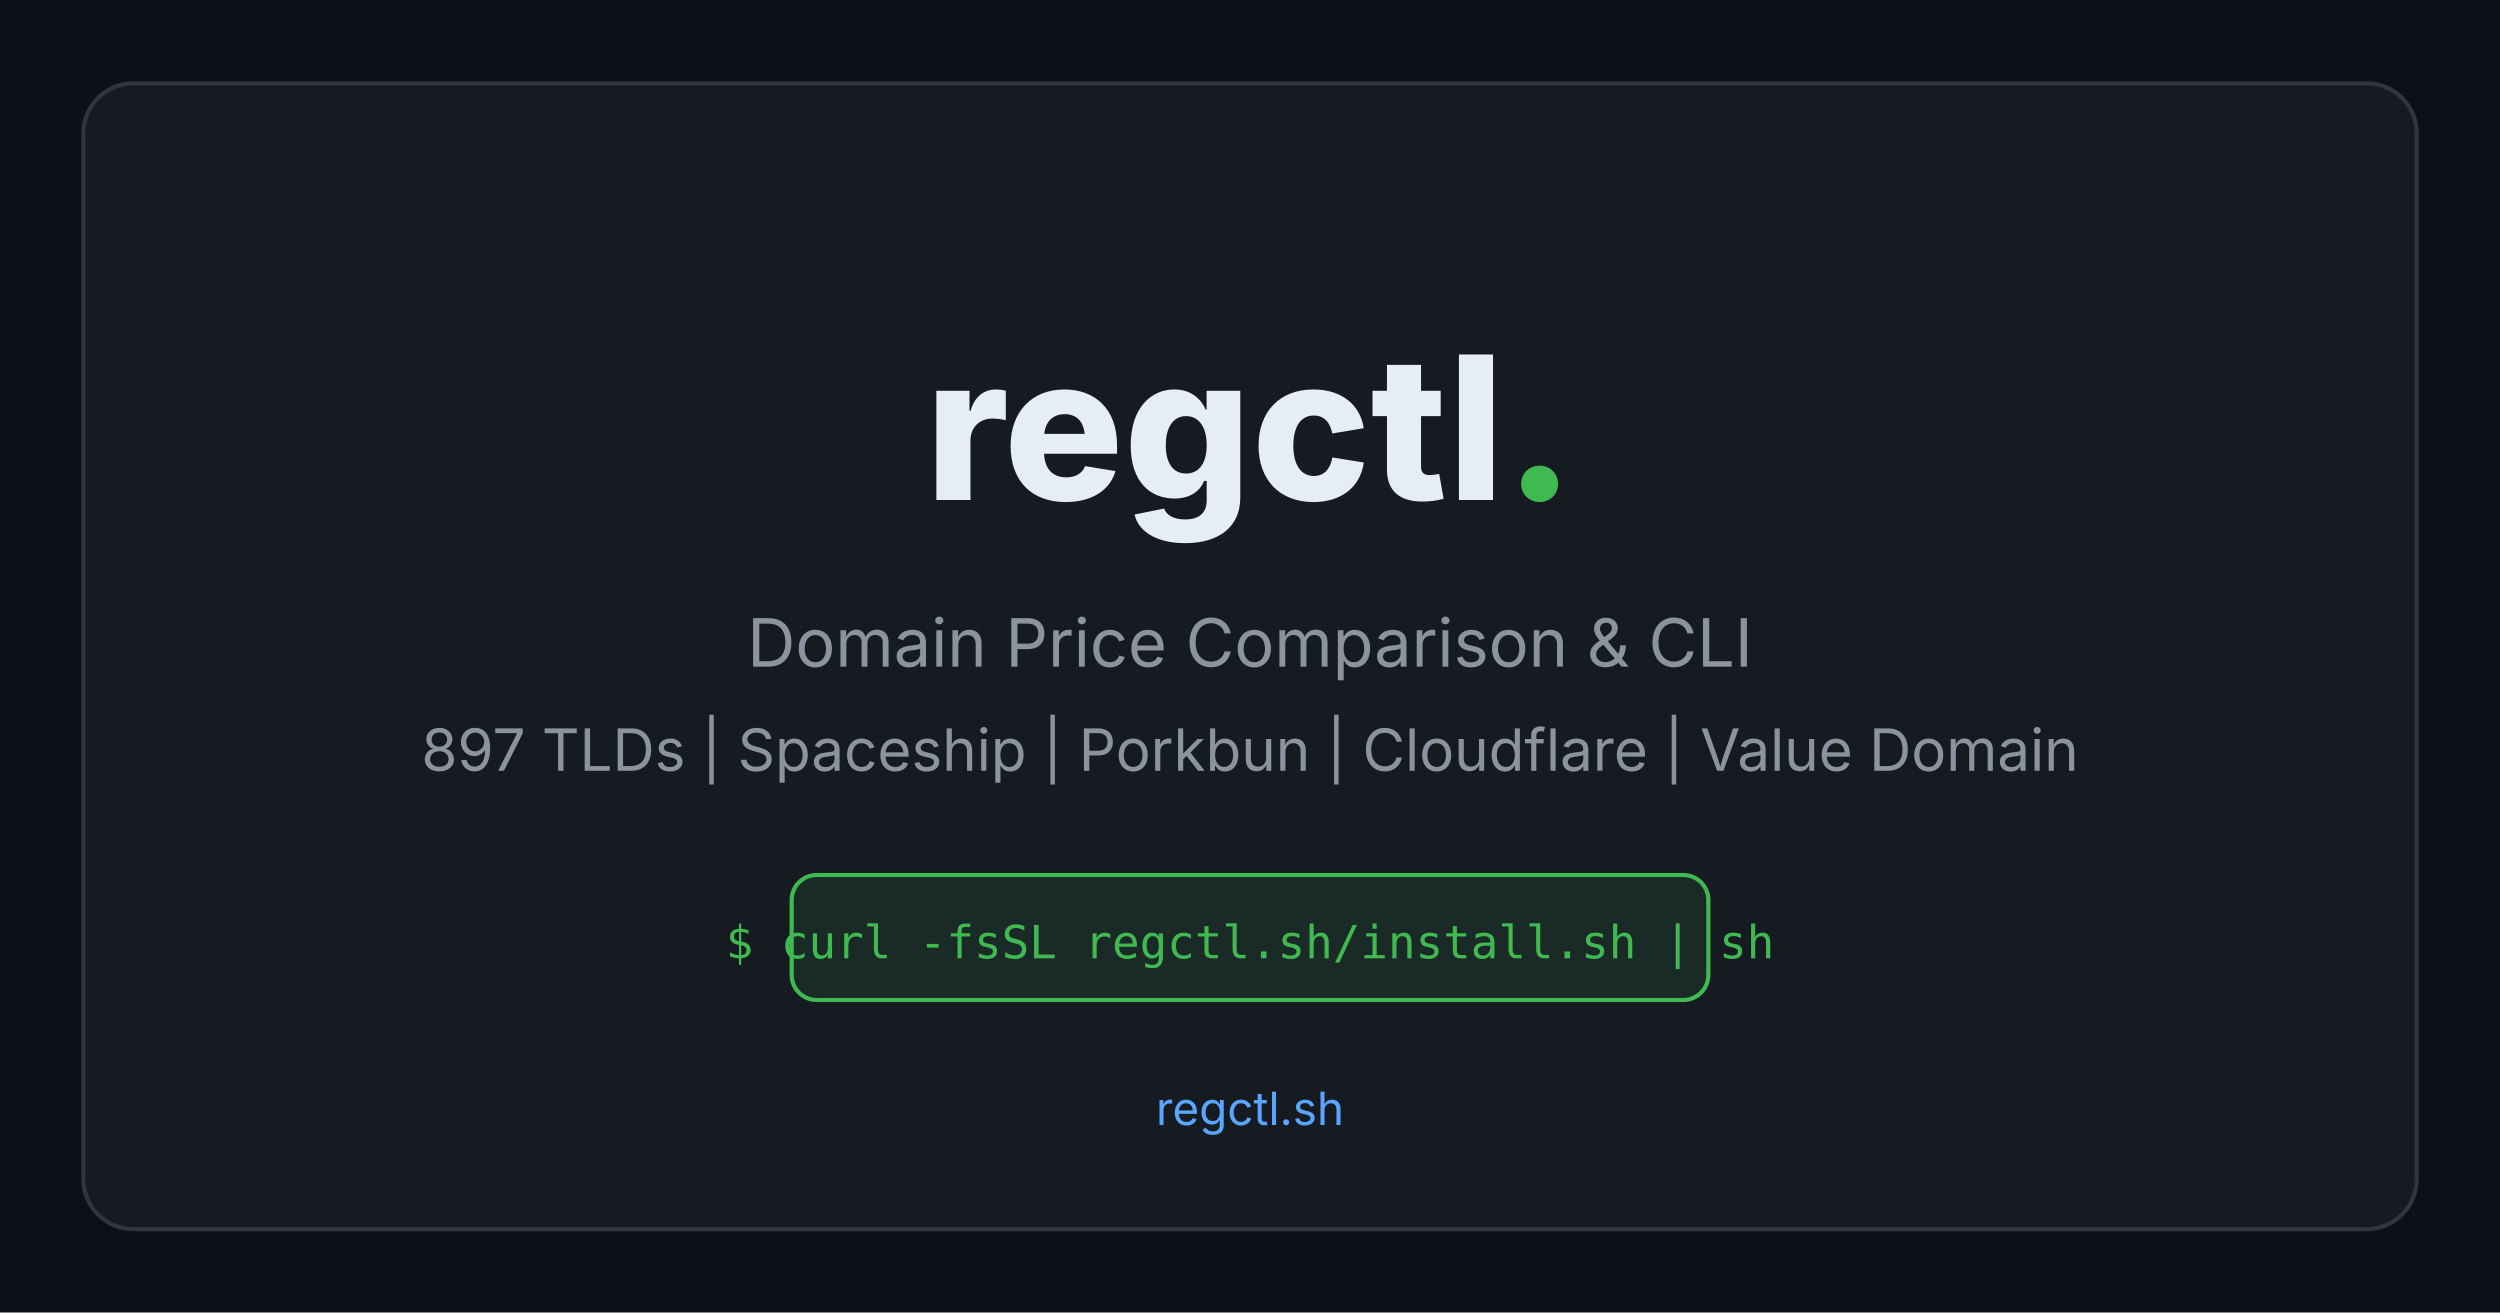
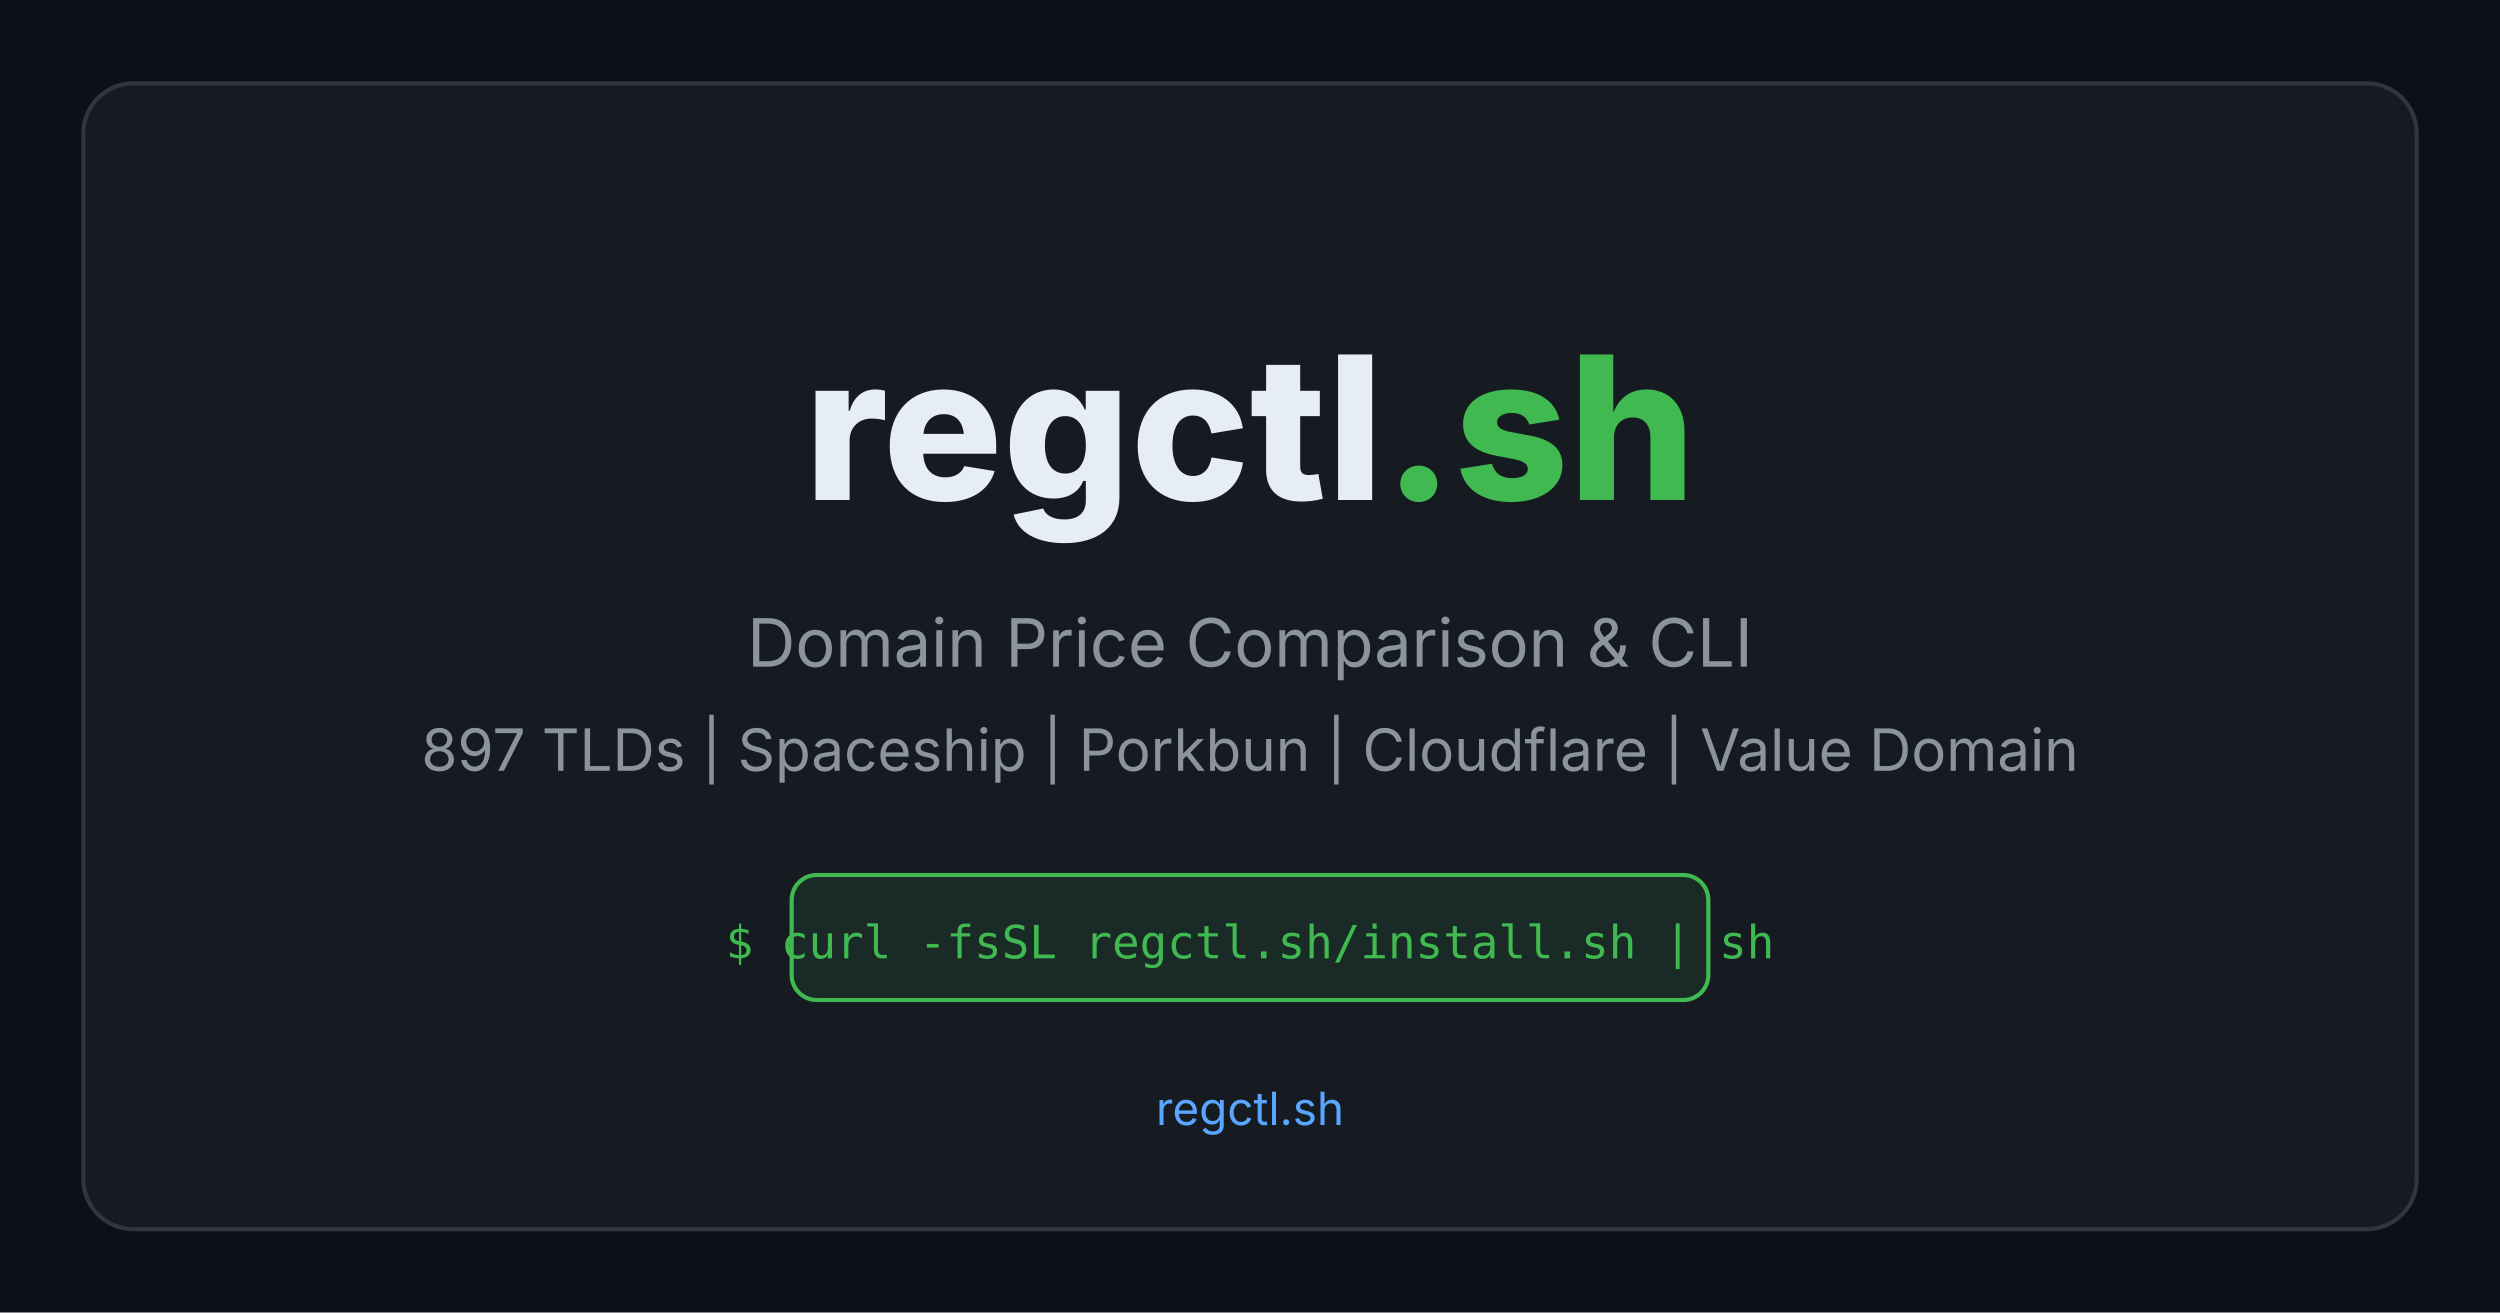
<svg xmlns="http://www.w3.org/2000/svg" width="1200" height="630" viewBox="0 0 1200 630">
  <rect width="1200" height="630" fill="#0d1117" />
  <rect x="40" y="40" width="1120" height="550" rx="24" fill="#161b22" stroke="#30363d" stroke-width="2" />
-   <text x="600" y="240" font-family="system-ui,-apple-system,sans-serif" font-size="96" font-weight="800" fill="#e6edf3" text-anchor="middle">regctl<tspan fill="#3fb950">.</tspan>
+   <text x="600" y="240" font-family="system-ui,-apple-system,sans-serif" font-size="96" font-weight="800" fill="#e6edf3" text-anchor="middle">regctl<tspan fill="#3fb950">.sh</tspan>
  </text>
  <text x="600" y="320" font-family="system-ui,-apple-system,sans-serif" font-size="32" fill="#8b949e" text-anchor="middle">Domain Price Comparison &amp; CLI</text>
  <text x="600" y="370" font-family="system-ui,-apple-system,sans-serif" font-size="28" fill="#8b949e" text-anchor="middle">897 TLDs | Spaceship | Porkbun | Cloudflare | Value Domain</text>
  <rect x="380" y="420" width="440" height="60" rx="12" fill="rgba(63,185,80,0.1)" stroke="#3fb950" stroke-width="2" />
  <text x="600" y="460" font-family="monospace" font-size="22" fill="#3fb950" text-anchor="middle">$ curl -fsSL regctl.sh/install.sh | sh</text>
  <text x="600" y="540" font-family="system-ui,-apple-system,sans-serif" font-size="22" fill="#58a6ff" text-anchor="middle">regctl.sh</text>
</svg>
